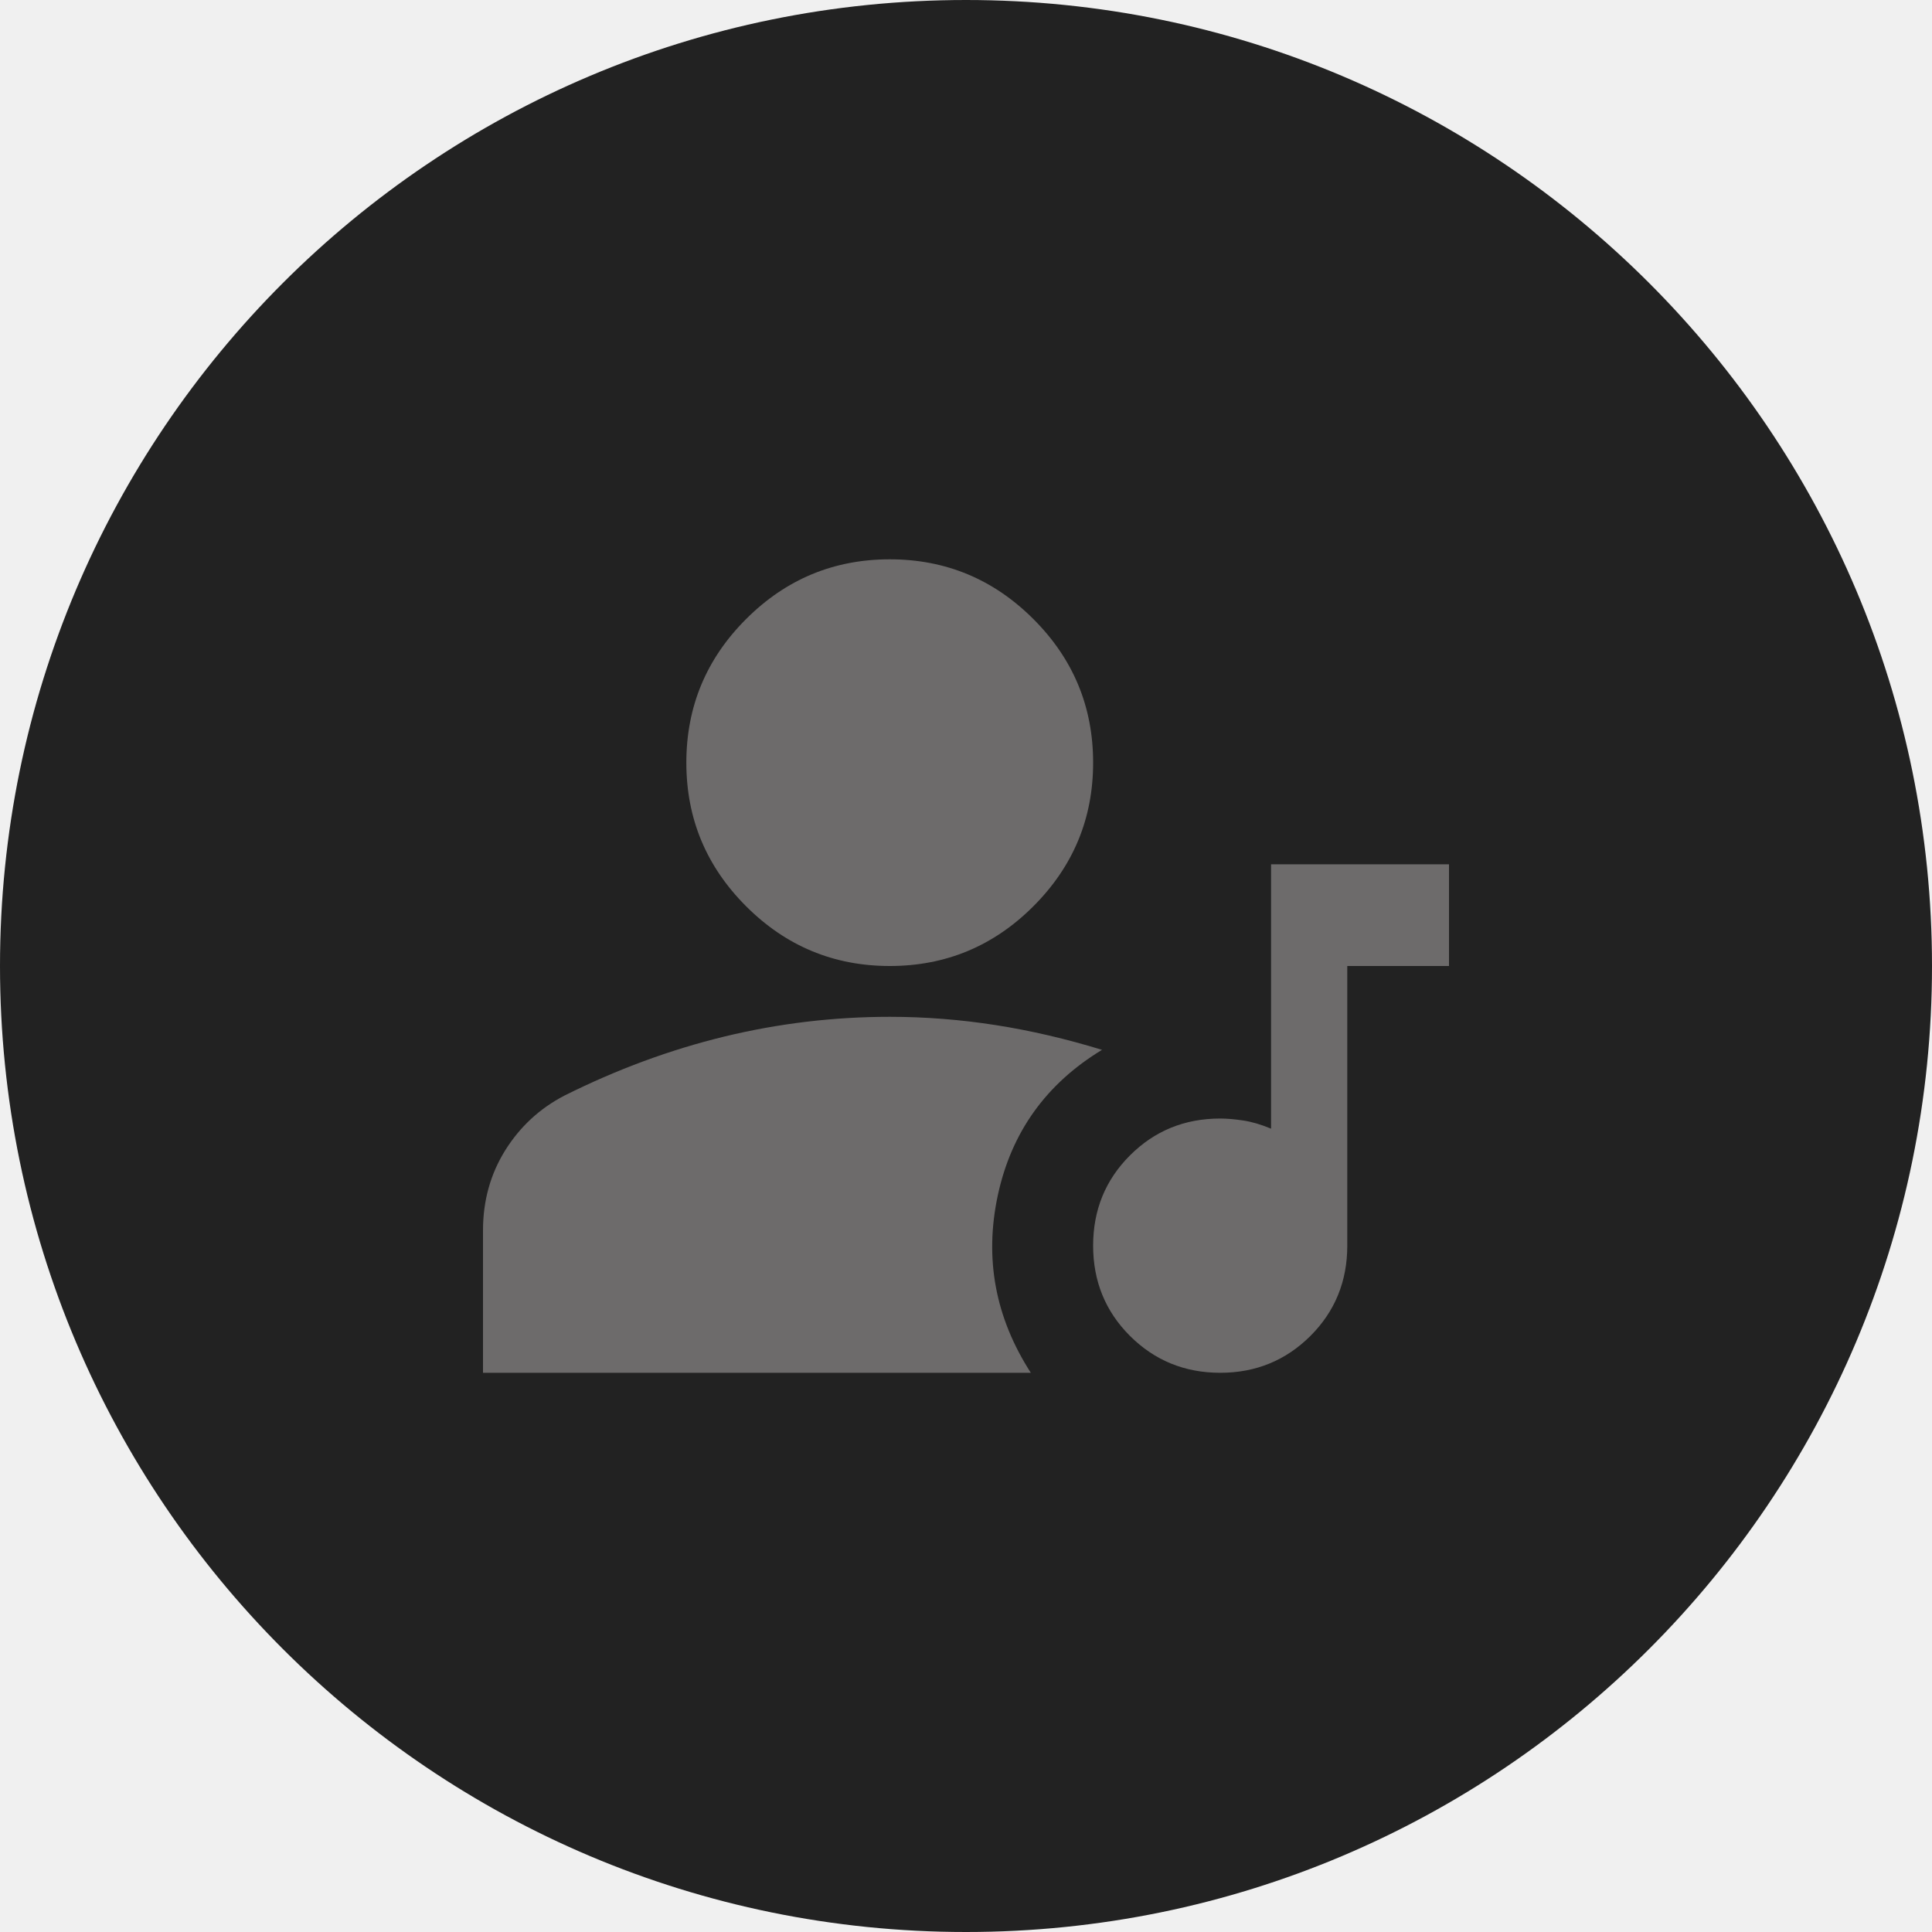
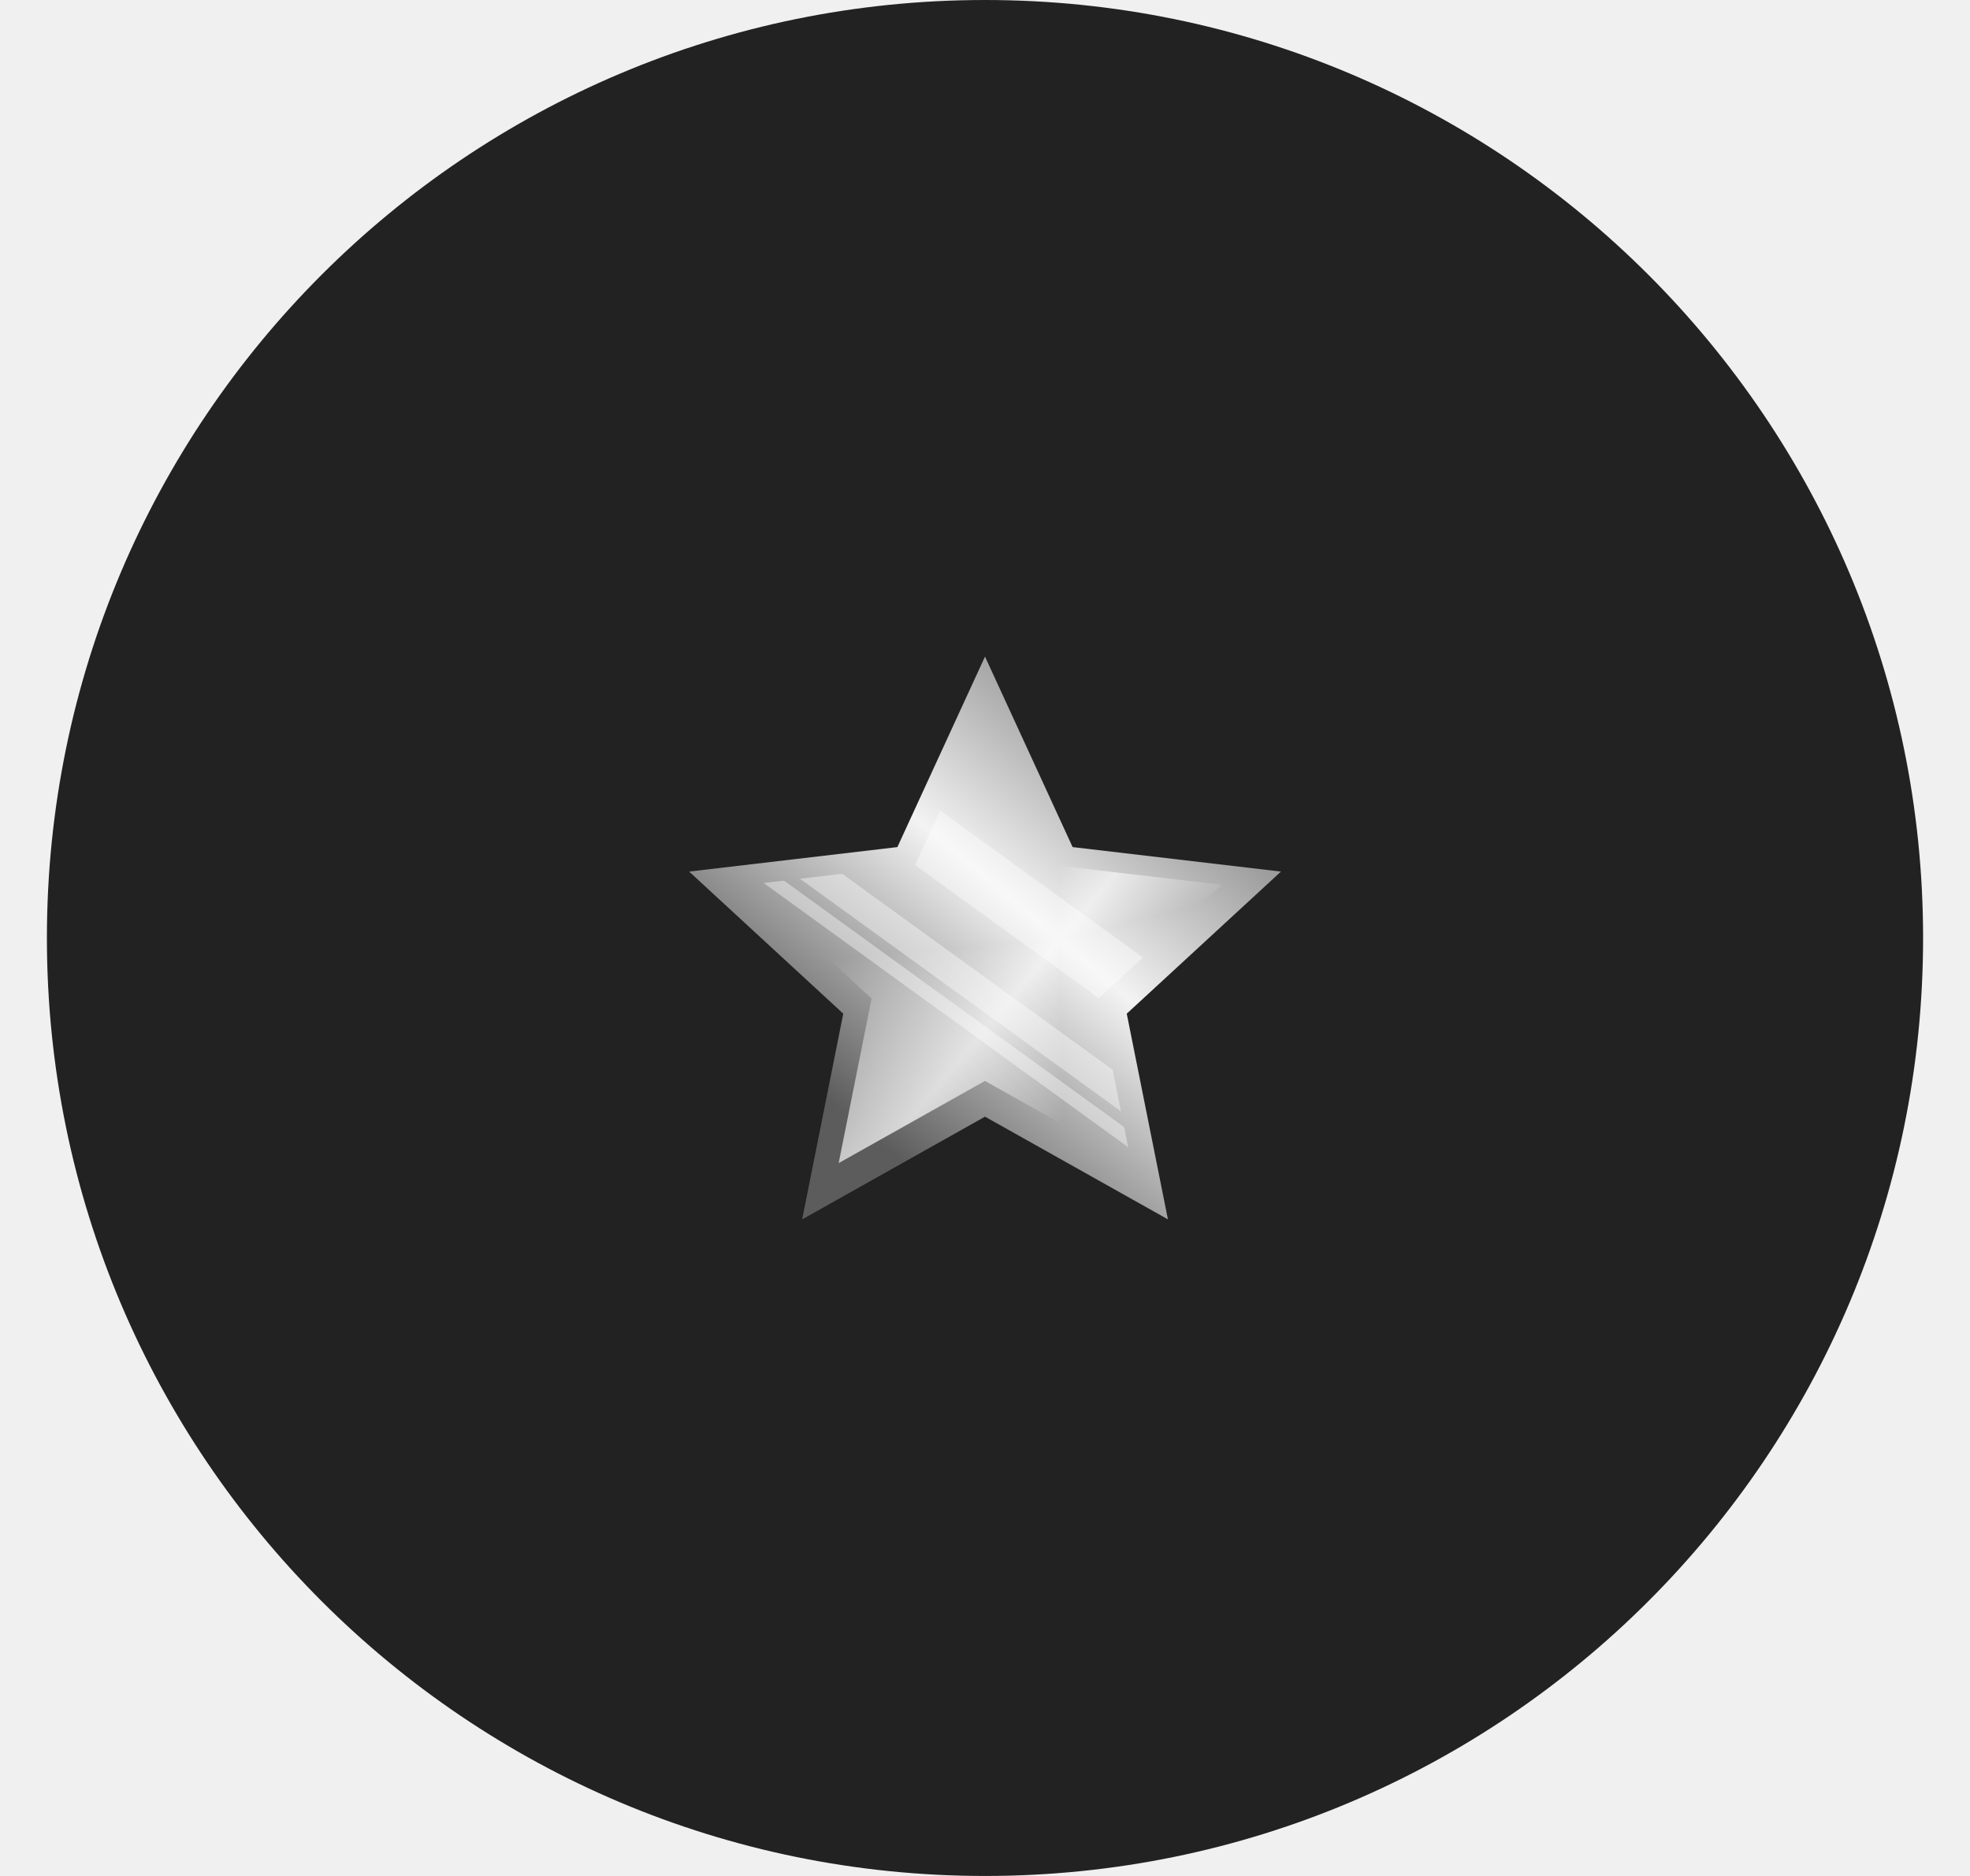
- <svg xmlns="http://www.w3.org/2000/svg" width="20" height="20" viewBox="0 0 20 20" fill="none">
-   <rect width="20" height="20" rx="10" fill="#222222" />
-   <mask id="mask0_2550_171246" style="mask-type:alpha" maskUnits="userSpaceOnUse" x="5" y="5" width="10" height="10">
-     <rect x="5" y="5" width="10" height="10" fill="#6D6B6B" />
-   </mask>
-   <g mask="url(#mask0_2550_171246)">
-     <path d="M12.632 14.211C12.263 14.211 11.952 14.083 11.697 13.829C11.443 13.575 11.316 13.263 11.316 12.895C11.316 12.526 11.443 12.215 11.697 11.961C11.952 11.706 12.263 11.579 12.632 11.579C12.702 11.579 12.781 11.586 12.868 11.599C12.956 11.612 13.053 11.64 13.158 11.684V8.947H15V10H13.947V12.895C13.947 13.263 13.82 13.575 13.566 13.829C13.311 14.083 13 14.211 12.632 14.211ZM9.211 10C8.632 10 8.136 9.794 7.724 9.382C7.311 8.969 7.105 8.474 7.105 7.895C7.105 7.316 7.311 6.82 7.724 6.408C8.136 5.996 8.632 5.79 9.211 5.79C9.789 5.79 10.285 5.996 10.697 6.408C11.11 6.82 11.316 7.316 11.316 7.895C11.316 8.474 11.11 8.969 10.697 9.382C10.285 9.794 9.789 10 9.211 10ZM5 14.211V12.737C5 12.43 5.077 12.154 5.23 11.908C5.384 11.662 5.588 11.474 5.842 11.342C6.386 11.07 6.939 10.866 7.5 10.73C8.061 10.594 8.632 10.526 9.211 10.526C9.579 10.526 9.945 10.555 10.309 10.612C10.673 10.669 11.04 10.755 11.408 10.868C10.829 11.219 10.469 11.722 10.329 12.375C10.189 13.029 10.303 13.64 10.671 14.211H5Z" fill="#6D6B6B" />
+ <svg xmlns="http://www.w3.org/2000/svg" width="21" height="20" viewBox="0 0 21 20" fill="none">
+   <rect x="0.5" width="20" height="20" rx="10" fill="#222222" />
+   <path d="M10.5 7L11.434 9.031L13.655 9.292L12.011 10.807L12.45 13L10.5 11.905L8.551 13L8.989 10.807L7.346 9.292L9.566 9.031L10.5 7Z" fill="url(#paint0_linear_2778_135158)" />
+   <path d="M10.5 7.6L11.247 9.225L13.024 9.433L11.709 10.646L12.06 12.4L10.5 11.524L8.94 12.4L9.291 10.646L7.976 9.433L9.753 9.225L10.5 7.6Z" fill="url(#paint1_linear_2778_135158)" fill-opacity="0.8" style="mix-blend-mode:lighten" />
+   <g opacity="0.4">
+     <mask id="mask0_2778_135158" style="mask-type:alpha" maskUnits="userSpaceOnUse" x="7" y="7" width="7" height="6">
+       <path d="M10.5 7.6L11.247 9.225L13.024 9.433L11.709 10.646L12.06 12.4L10.5 11.524L8.94 12.4L9.291 10.646L7.976 9.433L9.753 9.225L10.5 7.6Z" fill="url(#paint2_linear_2778_135158)" />
+     </mask>
+     <g mask="url(#mask0_2778_135158)">
+       <rect x="9.804" y="8.484" width="3.205" height="0.627" transform="rotate(35.9347 9.80432 8.48413)" fill="white" style="mix-blend-mode:overlay" />
+       <rect x="8.239" y="8.78" width="5.304" height="0.307" transform="rotate(35.9347 8.23877 8.78027)" fill="white" style="mix-blend-mode:overlay" />
+       <rect x="7.976" y="9.112" width="5.304" height="0.148" transform="rotate(35.9347 7.97644 9.11169)" fill="white" style="mix-blend-mode:overlay" />
+     </g>
  </g>
+   <defs>
+     <linearGradient id="paint0_linear_2778_135158" x1="12.852" y1="7.8" x2="8.457" y2="13" gradientUnits="userSpaceOnUse">
+       <stop stop-color="#7E7E7E" />
+       <stop offset="0.397" stop-color="#F3F3F3" />
+       <stop offset="0.822" stop-color="#5C5C5C" />
+     </linearGradient>
+     <linearGradient id="paint1_linear_2778_135158" x1="12.384" y1="11.76" x2="8.616" y2="8.624" gradientUnits="userSpaceOnUse">
+       <stop stop-color="#7E7E7E" />
+       <stop offset="0.397" stop-color="#F3F3F3" />
+       <stop offset="1" stop-color="#5C5C5C" />
+     </linearGradient>
+     <linearGradient id="paint2_linear_2778_135158" x1="12.381" y1="8.24" x2="8.866" y2="12.4" gradientUnits="userSpaceOnUse">
+       <stop stop-color="#7E7E7E" />
+       <stop offset="0.397" stop-color="#F3F3F3" />
+       <stop offset="1" stop-color="#5C5C5C" />
+     </linearGradient>
+   </defs>
</svg>
